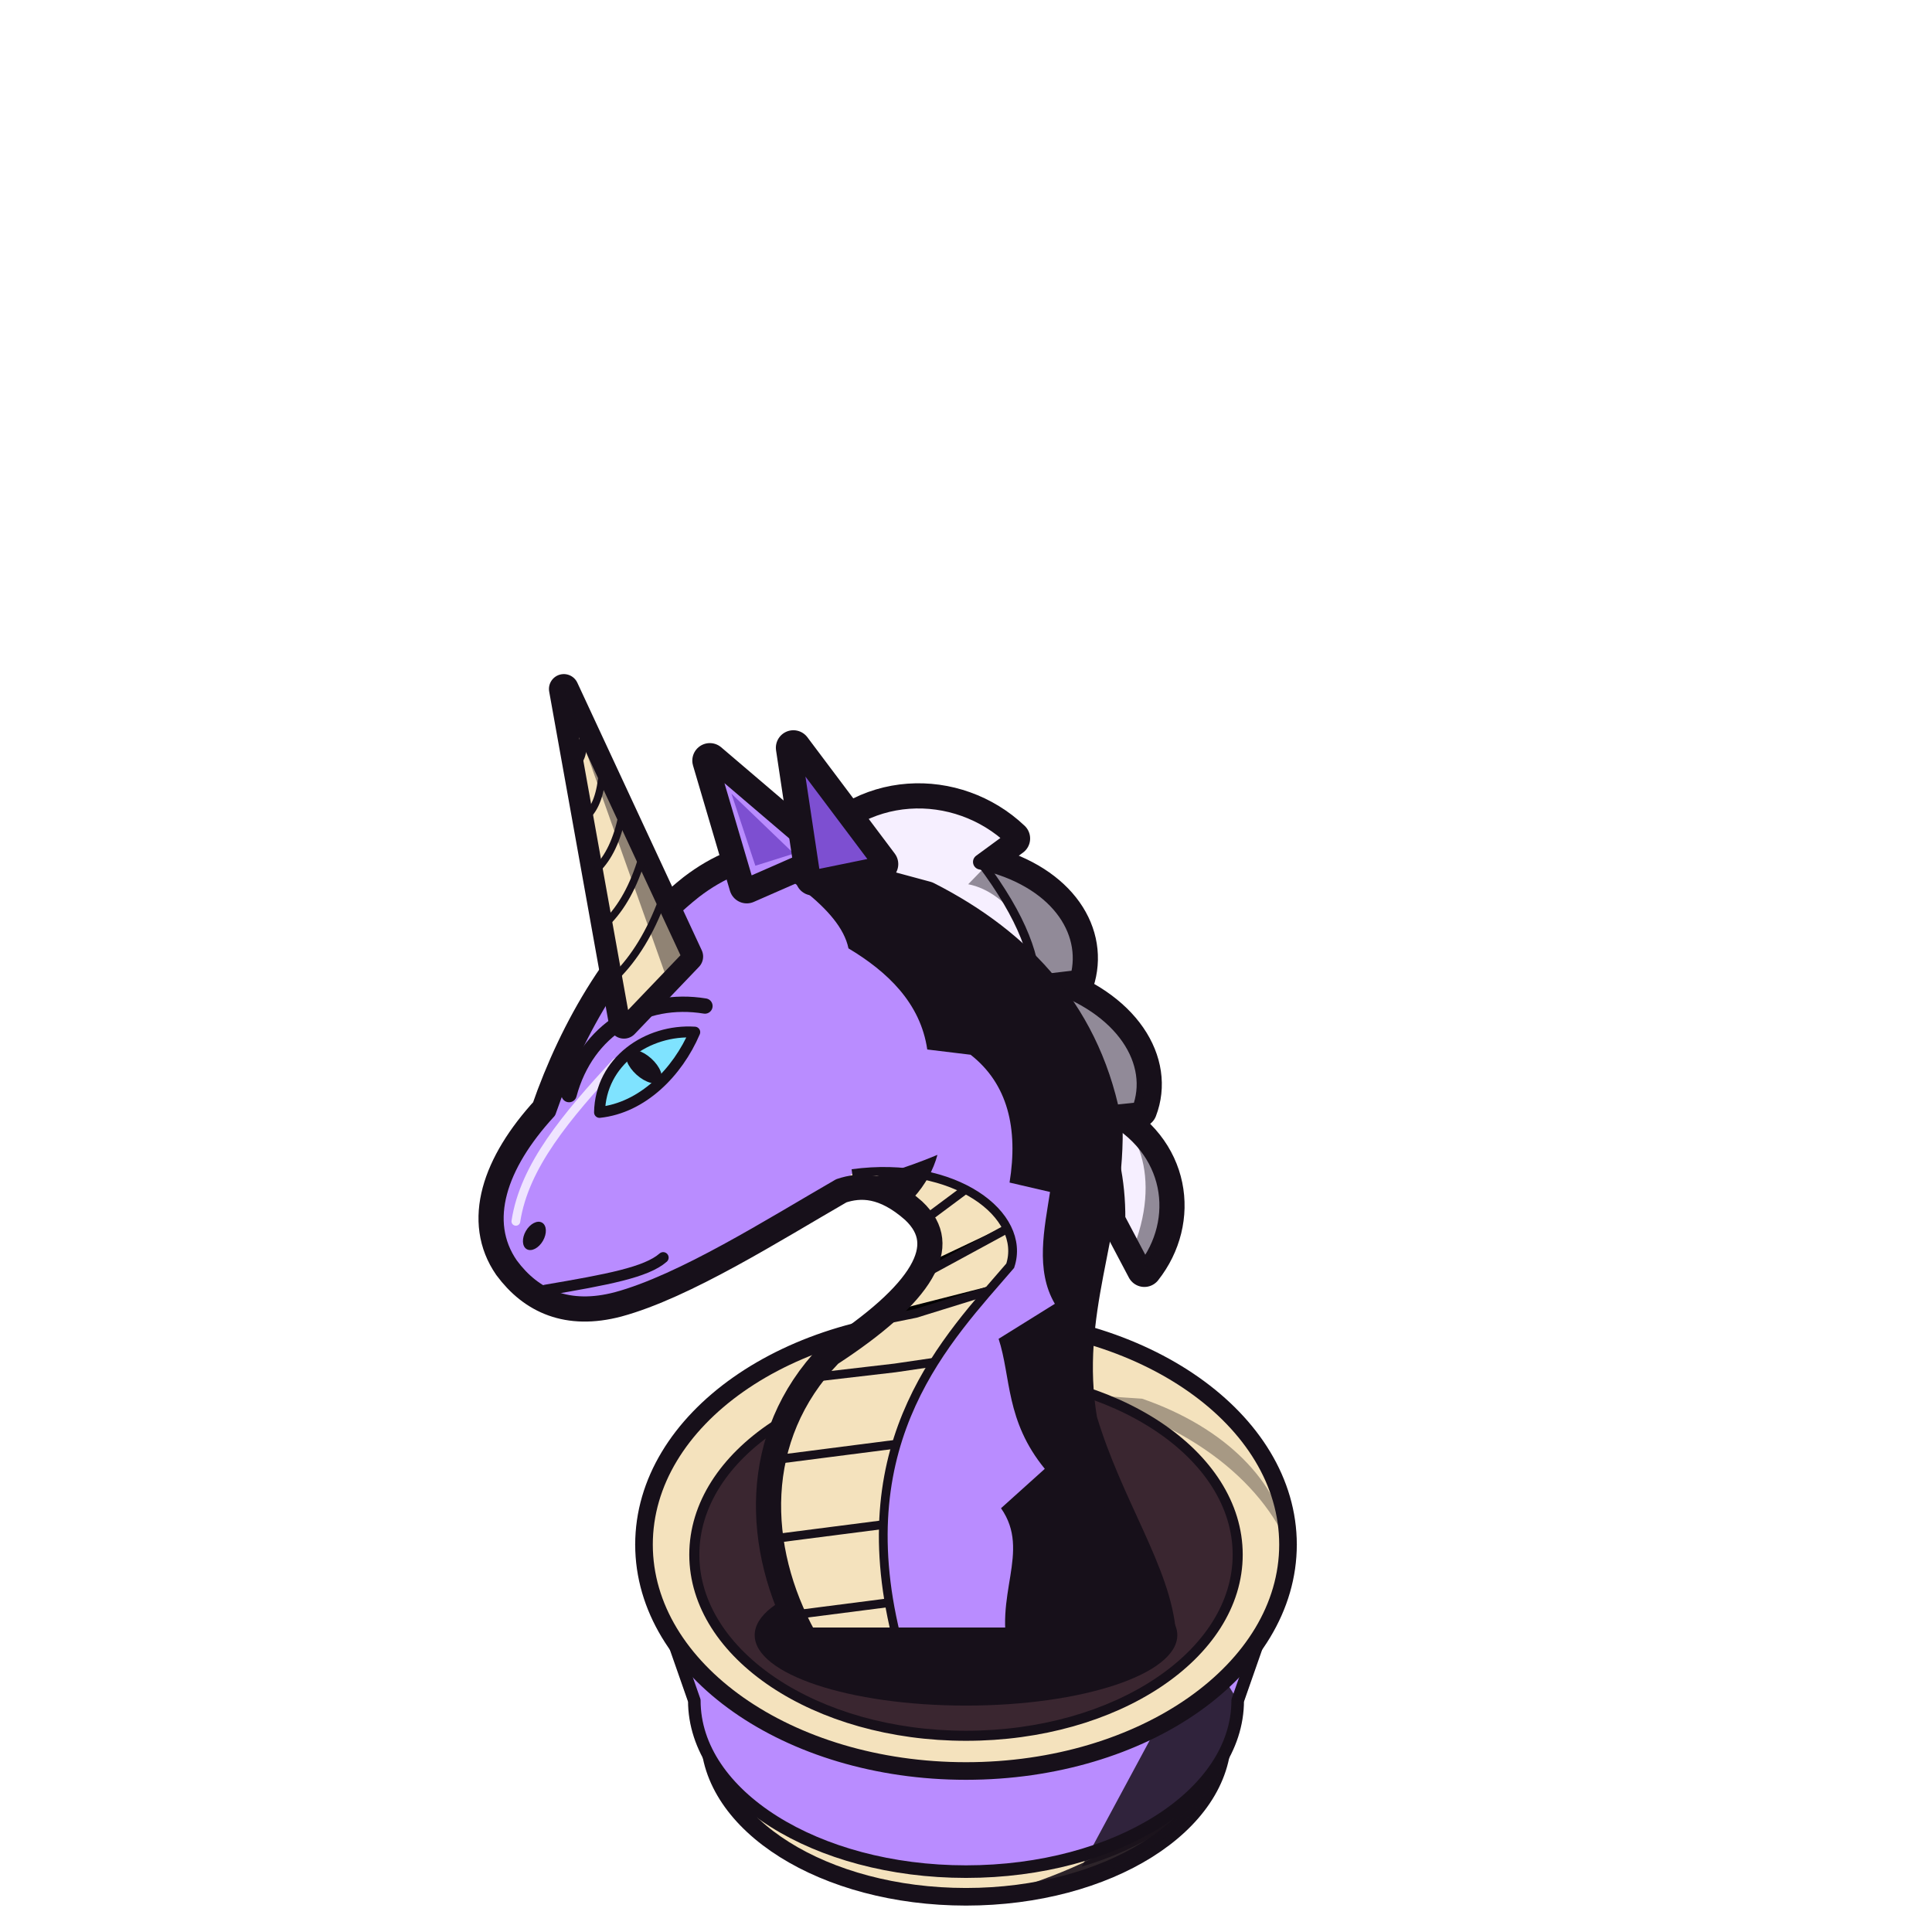
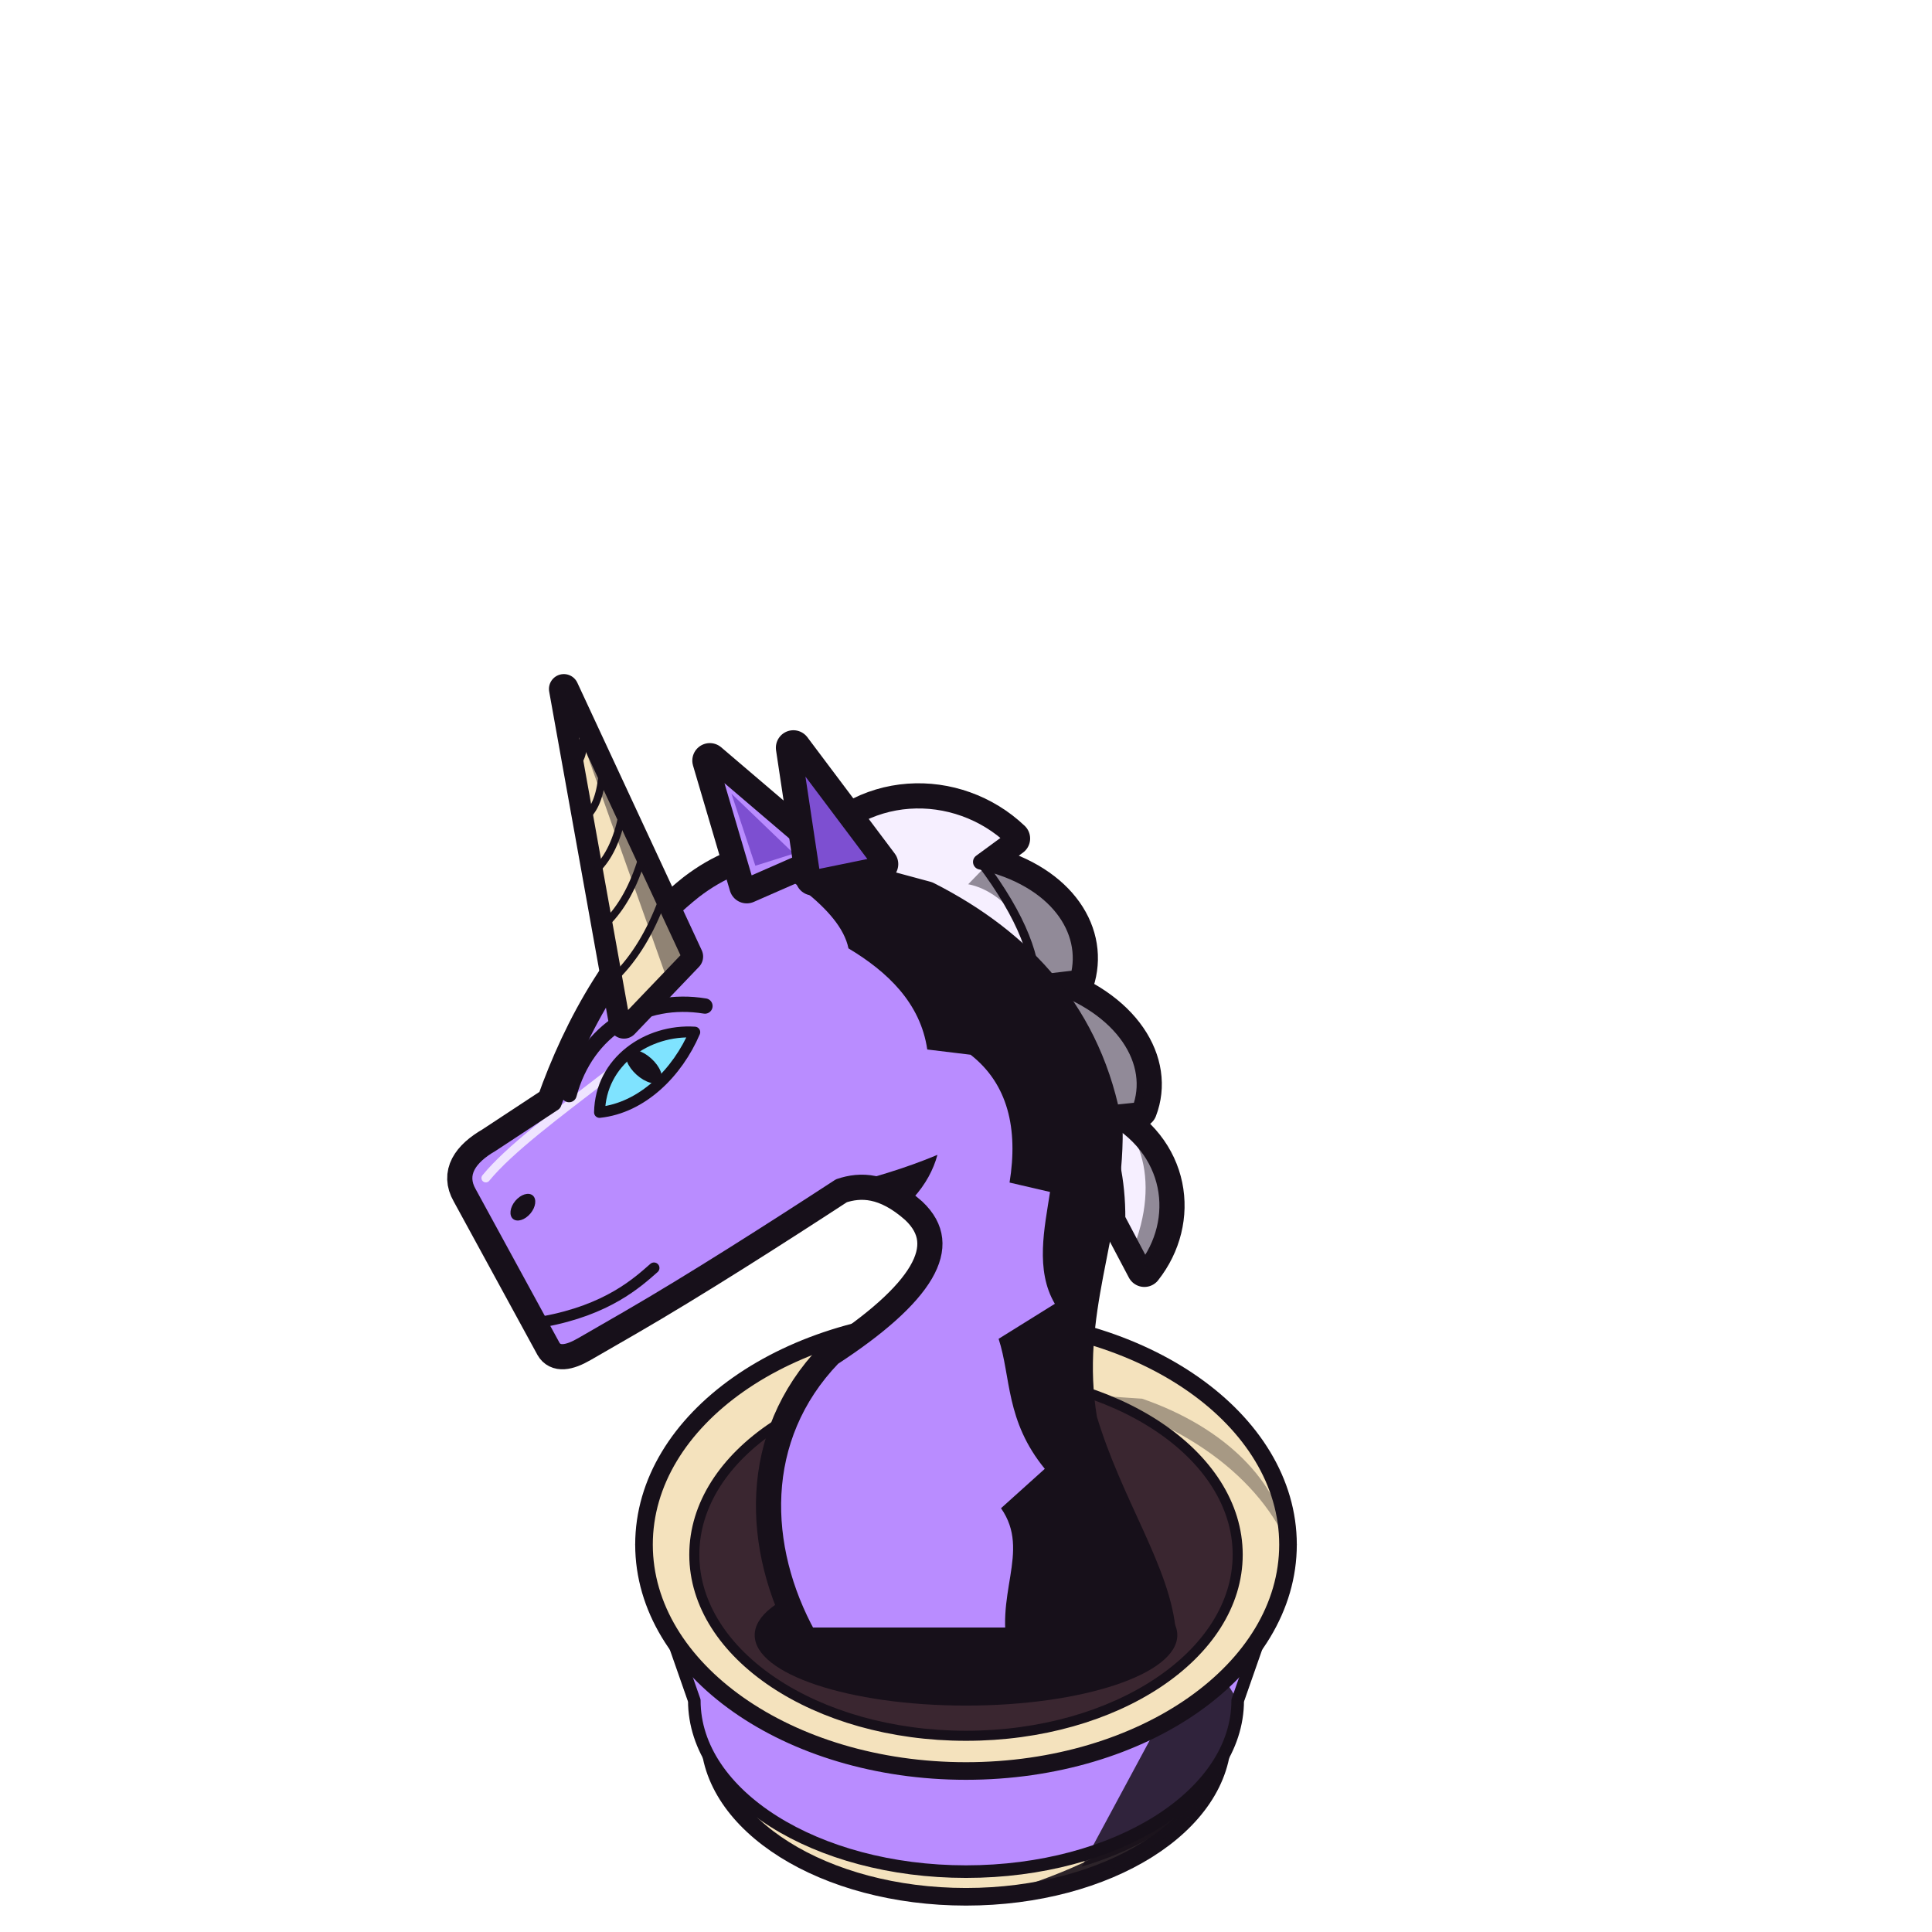
<svg xmlns="http://www.w3.org/2000/svg" viewBox="0 0 768 768" width="768" height="768">
  <path d="M256,614 L282,690 A102,64 0 0 0 486,690 L512,614 Z" fill="#f4e2bd" stroke="#17101a" stroke-width="7" stroke-linejoin="round" />
  <path d="M498,614 L486,690 A102,64 0 0 1 392,754 C440,742 478,716 486,690 Z" fill="#17101a" opacity=".9" />
  <path d="M262,636 L276,676 A108,68 0 0 0 492,676 L506,636 A128,90 0 0 1 262,636 Z" fill="#b98cff" stroke="#17101a" stroke-width="5" stroke-linejoin="round" />
  <path d="M470,640 L492,676 A108,68 0 0 1 430,742 L458,690 Z" fill="#17101a" opacity=".85" />
  <ellipse cx="384" cy="614" rx="128" ry="90" fill="#f4e2bd" stroke="#17101a" stroke-width="7" />
  <ellipse cx="384" cy="618" rx="108" ry="72" fill="#3a2630" stroke="#17101a" stroke-width="4" />
  <path d="M424,554 A128,90 0 0 1 512,614 A108,72 0 0 0 454,556 Z" fill="#17101a" opacity=".35" />
  <ellipse cx="384" cy="650" rx="84" ry="28" fill="#17101a" />
  <g transform="translate(384 650) scale(0.87) translate(-384 -650)">
    <path d="M311.8,296.1 C335.7,261.5 379.6,261.6 405.3,286.0 L390.7,296.7 C425.2,304.5 440.9,327.8 435.1,349.6 L420.0,351.4 C456.5,362.7 471.5,388.7 463.3,410.0 L447.9,411.6 C479.0,427.3 483.1,460.6 465.5,482.9 L453.3,459.8 C453.5,425.0 439.8,397.7 416.1,376.8 C390.9,345.1 360.5,316.5 311.8,296.1 Z" fill="none" stroke="#17101a" stroke-width="16" stroke-linejoin="round" />
    <path d="M311.8,296.1 C335.7,261.5 379.6,261.6 405.3,286.0 L390.7,296.7 C425.2,304.5 440.9,327.8 435.1,349.6 L420.0,351.4 C456.5,362.7 471.5,388.7 463.3,410.0 L447.9,411.6 C479.0,427.3 483.1,460.6 465.5,482.9 L453.3,459.8 C453.5,425.0 439.8,397.7 416.1,376.8 C390.9,345.1 360.5,316.5 311.8,296.1 Z" fill="#f6efff" stroke="#17101a" stroke-width="7" stroke-linejoin="round" />
    <path d="M390.7,296.7 C410.2,322.5 416.7,341.8 415.8,356.2 M420.0,351.4 C439.4,377.1 446.0,396.5 447.2,414.3" fill="none" stroke="#17101a" stroke-width="4" />
    <path d="M405.3,286.0 L390.7,296.7 C425.2,304.5 440.9,327.8 435.1,349.6 L420.0,351.4 C456.5,362.7 471.5,388.7 463.3,410.0 L447.9,411.6 C479.0,427.3 483.1,460.6 465.5,482.9 L462.0,468.9 C473.5,435.0 458.7,410.2 441.3,408.4 C448.6,381.1 433.2,362.3 416.0,360.6 C421.6,334.3 403.2,310.3 385.0,306.9 Z" fill="#17101a" opacity=".45" />
    <clipPath id="c2">
-       <path d="M175.9,480.8 C162.2,461.0 170.5,435.4 193.2,410.7 C206.2,373.2 228.1,335.2 259.8,310.0 C283.8,291.5 312.3,288.9 335.7,305.4 L365.7,313.5 C408.2,335.1 438.9,368.2 447.6,418.8 C448.1,466.0 427.6,502.3 436.0,552.0 C448.0,592.0 470.0,622.0 472.0,650.0 L312.0,650.0 C290.0,610.0 288.0,560.0 323.3,523.3 C365.1,496.0 380.9,472.5 361.6,454.4 C347.4,441.8 335.8,441.6 326.1,444.9 C294.9,462.9 254.4,488.6 224.4,496.7 C202.3,502.5 186.7,495.4 175.9,480.8 Z" />
+       <path d="M195.2,518.1 L156.9,447.9 C151.9,439.2 156.9,431.7 167.3,425.7 L195.7,407.0 C208.0,372.2 228.1,335.2 259.8,310.0 C283.8,291.5 312.3,288.9 335.7,305.4 L365.7,313.5 C408.2,335.1 438.9,368.2 447.6,418.8 C448.1,466.0 427.6,502.3 436.0,552.0 C448.0,592.0 470.0,622.0 472.0,650.0 L312.0,650.0 C290.0,610.0 288.0,560.0 323.3,523.3 C365.1,496.0 380.9,472.5 361.6,454.4 C347.4,441.8 335.8,441.6 326.1,444.9 C295.9,464.6 258.8,488.3 229.4,505.3 L208.6,517.3 C201.7,521.3 197.2,521.6 195.2,518.1 Z" />
    </clipPath>
-     <path d="M175.9,480.8 C162.2,461.0 170.5,435.4 193.2,410.7 C206.2,373.2 228.1,335.2 259.8,310.0 C283.8,291.5 312.3,288.9 335.7,305.4 L365.7,313.5 C408.2,335.1 438.9,368.2 447.6,418.8 C448.1,466.0 427.6,502.3 436.0,552.0 C448.0,592.0 470.0,622.0 472.0,650.0 L312.0,650.0 C290.0,610.0 288.0,560.0 323.3,523.3 C365.1,496.0 380.9,472.5 361.6,454.4 C347.4,441.8 335.8,441.6 326.1,444.9 C294.9,462.9 254.4,488.6 224.4,496.7 C202.3,502.5 186.7,495.4 175.9,480.8 Z" fill="none" stroke="#17101a" stroke-width="16" stroke-linejoin="round" />
-     <path d="M175.9,480.8 C162.2,461.0 170.5,435.4 193.2,410.7 C206.2,373.2 228.1,335.2 259.8,310.0 C283.8,291.5 312.3,288.9 335.7,305.4 L365.7,313.5 C408.2,335.1 438.9,368.2 447.6,418.8 C448.1,466.0 427.6,502.3 436.0,552.0 C448.0,592.0 470.0,622.0 472.0,650.0 L312.0,650.0 C290.0,610.0 288.0,560.0 323.3,523.3 C365.1,496.0 380.9,472.5 361.6,454.4 C347.4,441.8 335.8,441.6 326.1,444.9 C294.9,462.9 254.4,488.6 224.4,496.7 C202.3,502.5 186.7,495.4 175.9,480.8 Z" fill="#b98cff" />
+     <path d="M195.2,518.1 L156.9,447.9 C151.9,439.2 156.9,431.7 167.3,425.7 L195.7,407.0 C208.0,372.2 228.1,335.2 259.8,310.0 C283.8,291.5 312.3,288.9 335.7,305.4 L365.7,313.5 C408.2,335.1 438.9,368.2 447.6,418.8 C448.1,466.0 427.6,502.3 436.0,552.0 C448.0,592.0 470.0,622.0 472.0,650.0 L312.0,650.0 C290.0,610.0 288.0,560.0 323.3,523.3 C365.1,496.0 380.9,472.5 361.6,454.4 C347.4,441.8 335.8,441.6 326.1,444.9 C295.9,464.6 258.8,488.3 229.4,505.3 L208.6,517.3 C201.7,521.3 197.2,521.6 195.2,518.1 Z" fill="none" stroke="#17101a" stroke-width="16" stroke-linejoin="round" />
+     <path d="M195.2,518.1 L156.9,447.9 C151.9,439.2 156.9,431.7 167.3,425.7 L195.7,407.0 C208.0,372.2 228.1,335.2 259.8,310.0 C283.8,291.5 312.3,288.9 335.7,305.4 L365.7,313.5 C408.2,335.1 438.9,368.2 447.6,418.8 C448.1,466.0 427.6,502.3 436.0,552.0 C448.0,592.0 470.0,622.0 472.0,650.0 L312.0,650.0 C290.0,610.0 288.0,560.0 323.3,523.3 C365.1,496.0 380.9,472.5 361.6,454.4 C347.4,441.8 335.8,441.6 326.1,444.9 C295.9,464.6 258.8,488.3 229.4,505.3 L208.6,517.3 C201.7,521.3 197.2,521.6 195.2,518.1 Z" fill="#b98cff" />
    <g clip-path="url(#c2)">
-       <clipPath id="c2b">
-         <path d="M312.0,650.0 C290.0,610.0 288.0,560.0 323.3,523.3 C365.1,496.0 380.9,472.5 361.6,454.4 C347.4,441.8 335.8,441.6 326.1,444.9 L332.0,439.1 C379.1,432.7 411.8,458.2 404.2,481.2 C375.6,514.5 330.0,560.0 352.0,650.0 Z" />
-       </clipPath>
-       <path d="M312.0,650.0 C290.0,610.0 288.0,560.0 323.3,523.3 C365.1,496.0 380.9,472.5 361.6,454.4 C347.4,441.8 335.8,441.6 326.1,444.9 L332.0,439.1 C379.1,432.7 411.8,458.2 404.2,481.2 C375.6,514.5 330.0,560.0 352.0,650.0 Z" fill="#f4e2bd" />
-       <g clip-path="url(#c2b)" stroke="#17101a" stroke-width="4">
-         <path d="M297.3,506.3 L355.5,467.4 L411.9,425.4" />
-         <path d="M298.0,512.4 L364.0,485.4 L426.4,451.5" />
-         <path d="M289.2,517.5 L361.0,503.0 L431.0,481.3" />
-         <path d="M280.2,536.2 L351.6,527.9 L423.8,517.3" />
-         <path d="M280.0,572.0 L350.0,563.0 L420.0,554.0" />
-         <path d="M280.0,608.0 L350.0,599.0 L420.0,590.0" />
-         <path d="M280.0,644.0 L350.0,635.0 L420.0,626.0" />
-       </g>
-       <path d="M332.0,439.1 C379.1,432.7 411.8,458.2 404.2,481.2 C375.6,514.5 330.0,560.0 352.0,650.0" fill="none" stroke="#17101a" stroke-width="4" />
      <path d="M276.3,286.6 L404.5,212.6 L448.5,288.8 L488.5,358.1 L527.7,451.3 L520.0,560.0 L520.0,660.0 L404.0,660.0 C396.0,632.0 414.0,612.0 400.0,592.0 L420.0,574.0 C402.0,552.0 404.6,532.0 398.9,514.6 L424.6,498.6 C415.5,483.2 419.9,463.8 422.4,447.5 L403.9,443.2 C407.9,418.5 403.1,398.1 386.1,384.8 L366.3,382.4 C363.2,361.1 348.0,346.8 330.3,336.2 C326.5,317.6 298.7,301.4 276.3,286.6 Z" fill="#17101a" />
      <g transform="translate(44 0) rotate(-30 404 520)">
-         <path d="M336,394 C300,394 252,396 222,388 C240,404 290,414 336,418 C356,420 372,414 382,404 C366,402 350,398 336,394 Z" fill="#17101a" />
-         <path d="M200,334 C216,314 244,304 276,294" fill="none" stroke="#efe4ff" stroke-width="4" stroke-linecap="round" />
+         <path d="M336,394 C300,396 256,398 222,398 C246,408 290,414 336,418 C356,420 372,414 382,404 C366,402 350,398 336,394 Z" fill="#17101a" />
+         <path d="M198,310 C214,304 240,301 270,297" fill="none" stroke="#efe4ff" stroke-width="4" stroke-linecap="round" />
      </g>
    </g>
-     <path d="M175.9,480.8 C162.2,461.0 170.5,435.4 193.2,410.7 C206.2,373.2 228.1,335.2 259.8,310.0 C283.8,291.5 312.3,288.9 335.7,305.4 L365.7,313.5 C408.2,335.1 438.9,368.2 447.6,418.8 C448.1,466.0 427.6,502.3 436.0,552.0 C448.0,592.0 470.0,622.0 472.0,650.0 L312.0,650.0 C290.0,610.0 288.0,560.0 323.3,523.3 C365.1,496.0 380.9,472.5 361.6,454.4 C347.4,441.8 335.8,441.6 326.1,444.9 C294.9,462.9 254.4,488.6 224.4,496.7 C202.3,502.5 186.7,495.4 175.9,480.8 Z" fill="none" stroke="#17101a" stroke-width="7" stroke-linejoin="round" />
+     <path d="M195.2,518.1 L156.9,447.9 C151.9,439.2 156.9,431.7 167.3,425.7 L195.7,407.0 C208.0,372.2 228.1,335.2 259.8,310.0 C283.8,291.5 312.3,288.9 335.7,305.4 L365.7,313.5 C408.2,335.1 438.9,368.2 447.6,418.8 C448.1,466.0 427.6,502.3 436.0,552.0 C448.0,592.0 470.0,622.0 472.0,650.0 L312.0,650.0 C290.0,610.0 288.0,560.0 323.3,523.3 C365.1,496.0 380.9,472.5 361.6,454.4 C347.4,441.8 335.8,441.6 326.1,444.9 C295.9,464.6 258.8,488.3 229.4,505.3 L208.6,517.3 C201.7,521.3 197.2,521.6 195.2,518.1 Z" fill="none" stroke="#17101a" stroke-width="7" stroke-linejoin="round" />
    <g transform="translate(44 0) rotate(-30 404 520)">
      <g transform="translate(284,304)">
        <g transform="scale(1)">
          <path d="M-26,6 C-14,-14 12,-16 30,-4 C14,8 -8,14 -26,6 Z" fill="#7fe3ff" stroke="#17101a" stroke-width="5" stroke-linejoin="round" />
          <ellipse cx="2" cy="-2" rx="5" ry="10" transform="rotate(-18 2 -2)" fill="#17101a" />
          <path d="M-34,-8 C-12,-30 18,-30 40,-12" fill="none" stroke="#17101a" stroke-width="7" stroke-linecap="round" />
        </g>
      </g>
-       <ellipse cx="204" cy="344" rx="7" ry="4.5" fill="#17101a" transform="rotate(-30 204 344)" />
-       <path d="M196,368 C223,378 240,384 250,382" fill="none" stroke="#17101a" stroke-width="5" stroke-linecap="round" />
+       <ellipse cx="206" cy="330" rx="7" ry="4.5" fill="#17101a" transform="rotate(-20 206 330)" />
+       <path d="M188,380 C216,390 234,386 244,384" fill="none" stroke="#17101a" stroke-width="5" stroke-linecap="round" />
    </g>
    <g transform="translate(44 0) rotate(-30 404 520)">
      <path d="M368,254 L382,196 L404,258 Z" fill="none" stroke="#17101a" stroke-width="16" stroke-linejoin="round" />
      <path d="M368,254 L382,196 L404,258 Z" fill="#b98cff" stroke="#17101a" stroke-width="7" stroke-linejoin="round" />
      <path d="M376,248 L383,214 L394,252 Z" fill="#7d4fd1" />
      <path d="M396,266 L418,210 L426,276 Z" fill="none" stroke="#17101a" stroke-width="16" stroke-linejoin="round" />
      <path d="M396,266 L418,210 L426,276 Z" fill="#7d4fd1" stroke="#17101a" stroke-width="7" stroke-linejoin="round" />
      <g transform="translate(310 272) scale(0.85) translate(-310 -272)">
        <path d="M284,282 L332,268 L346,110 Z" fill="none" stroke="#17101a" stroke-width="16" stroke-linejoin="round" />
        <path d="M284,282 L332,268 L346,110 Z" fill="#f4e2bd" stroke="#17101a" stroke-width="7" stroke-linejoin="round" />
        <path d="M316,273 L332,268 L346,110 Z" fill="#17101a" opacity=".45" />
        <path d="M292.68,257.92 Q313.81,252.37 334.94,234.82" fill="none" stroke="#17101a" stroke-width="4" />
        <path d="M302.6,230.4 Q319.89,225.97 337.18,209.54" fill="none" stroke="#17101a" stroke-width="4" />
        <path d="M312.52,202.88 Q325.97,199.57 339.42,184.26" fill="none" stroke="#17101a" stroke-width="4" />
        <path d="M322.44,175.36 Q332.05,173.17 341.66,158.98" fill="none" stroke="#17101a" stroke-width="4" />
        <path d="M332.36,147.84 Q338.13,146.77 343.9,133.7" fill="none" stroke="#17101a" stroke-width="4" />
      </g>
    </g>
  </g>
</svg>
